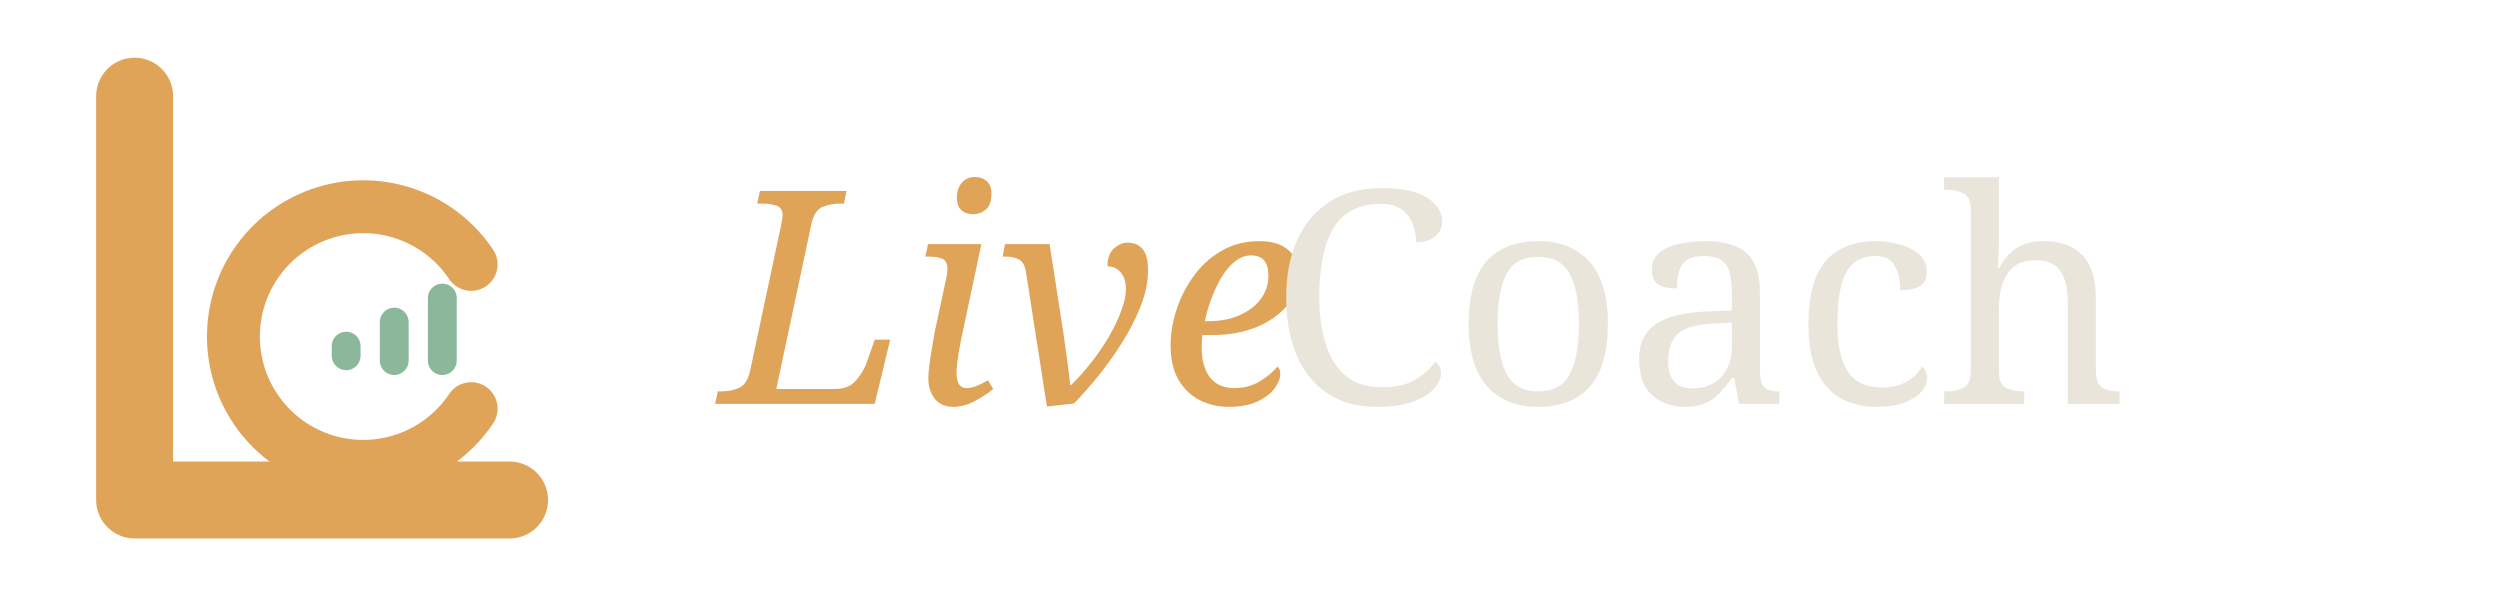
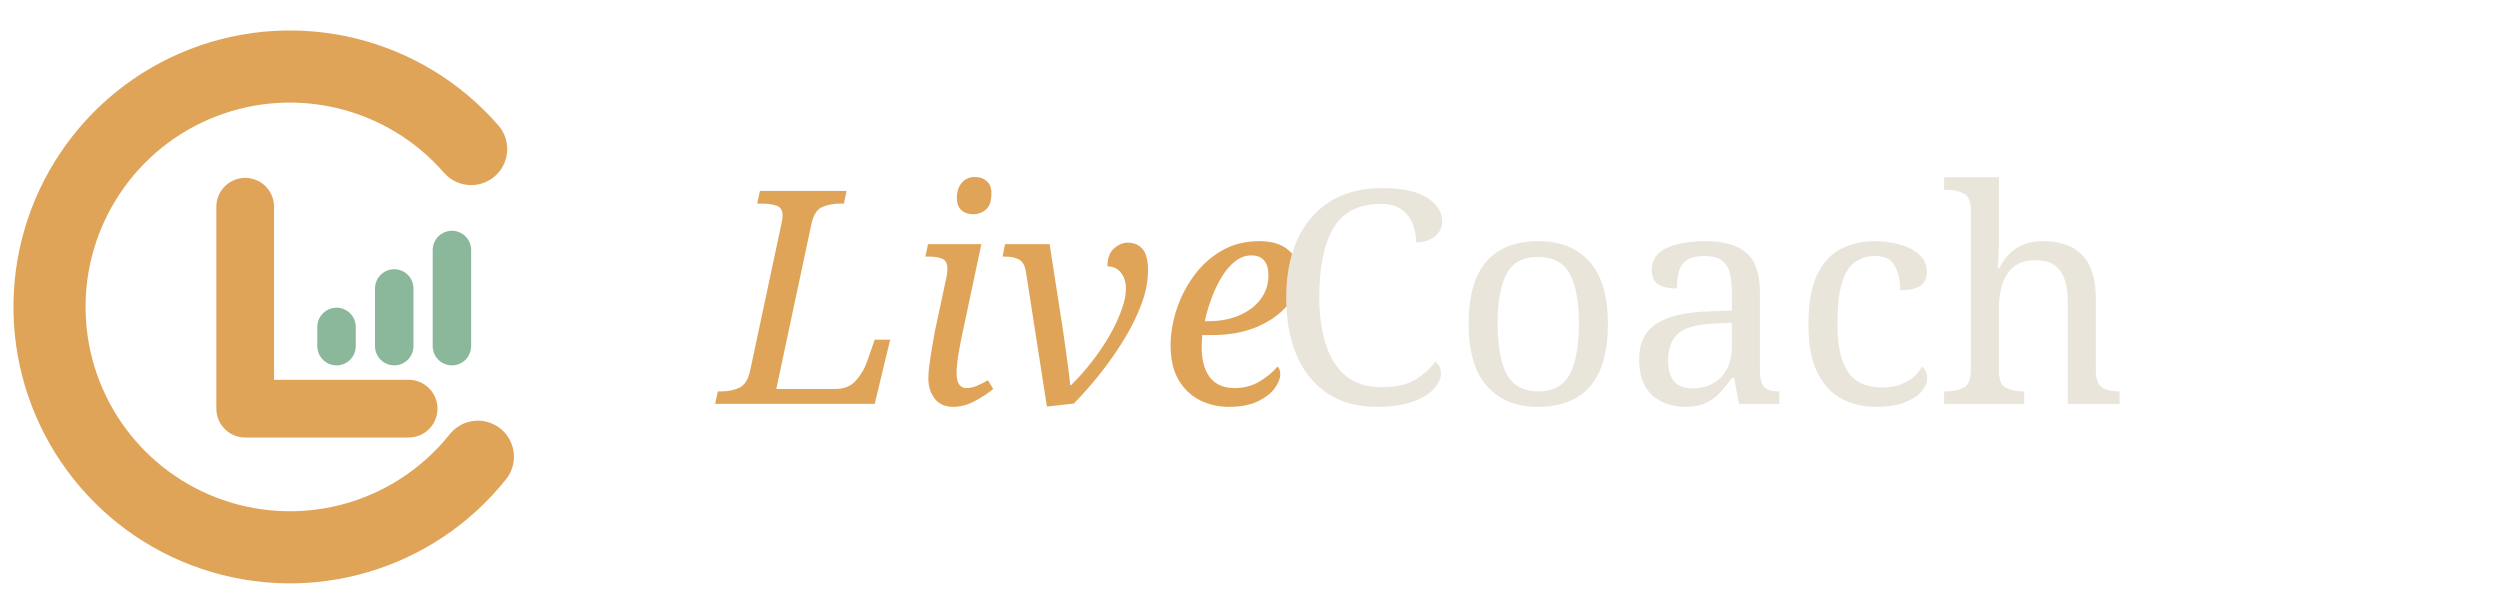
<svg xmlns="http://www.w3.org/2000/svg" viewBox="0 0 260 64" fill="none">
  <g>
-     <path d="M14 10v42h39" stroke="#E0A458" stroke-width="8" stroke-linecap="round" stroke-linejoin="round" />
-     <path d="M49 27.5a13.5 13.5 0 1 0 0 15" stroke="#E0A458" stroke-width="5.5" stroke-linecap="round" />
-     <path d="M36 36v1M41 33.5v4M46 31v6.5" stroke="#8BB89A" stroke-width="3" stroke-linecap="round" />
+     <path d="M49 15.5a25 25 0 1 0 .7 32" stroke="#E0A458" stroke-width="7.5" stroke-linecap="round" />
+     <path d="M25.5 21.5v21h17" stroke="#E0A458" stroke-width="6" stroke-linecap="round" stroke-linejoin="round" />
+     <path d="M35 34v2M41 30v6M47 26v10" stroke="#8BB89A" stroke-width="4" stroke-linecap="round" />
  </g>
  <text x="75" y="42" fill="#E0A458" font-family="Fraunces, Georgia, serif" font-size="31" font-style="italic">Live</text>
  <text x="132" y="42" fill="#E9E5DB" font-family="Fraunces, Georgia, serif" font-size="31">Coach</text>
</svg>
